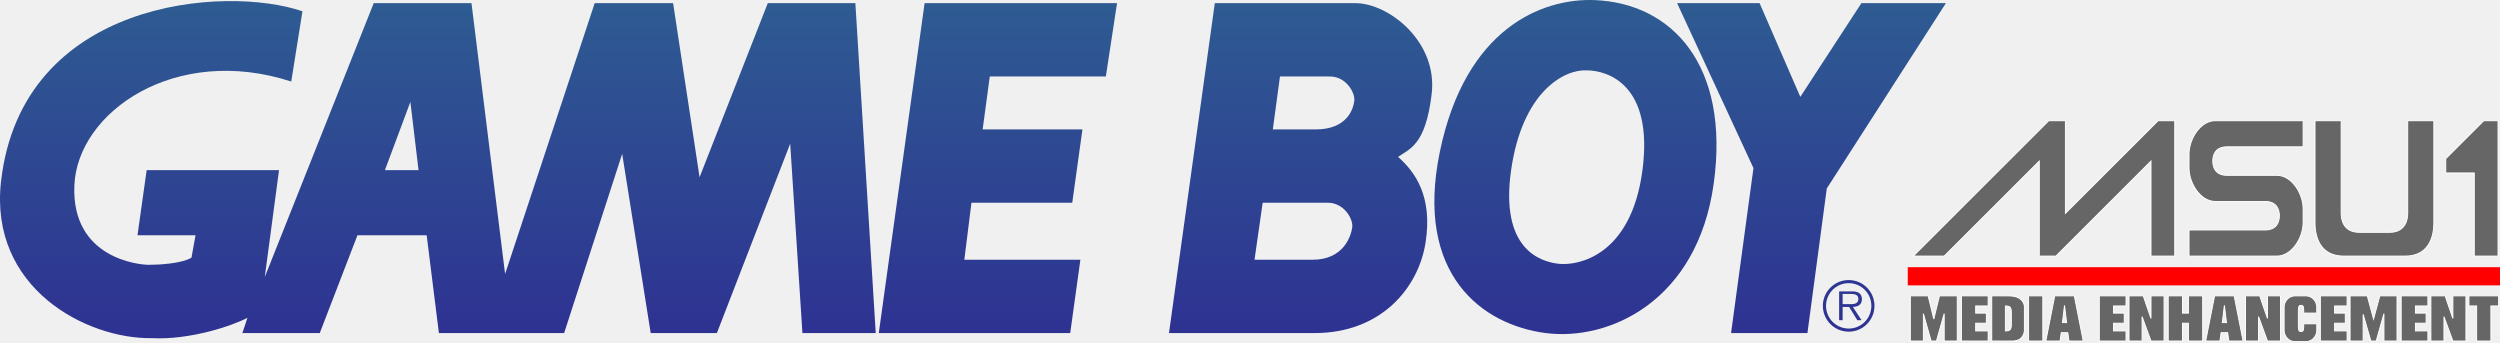
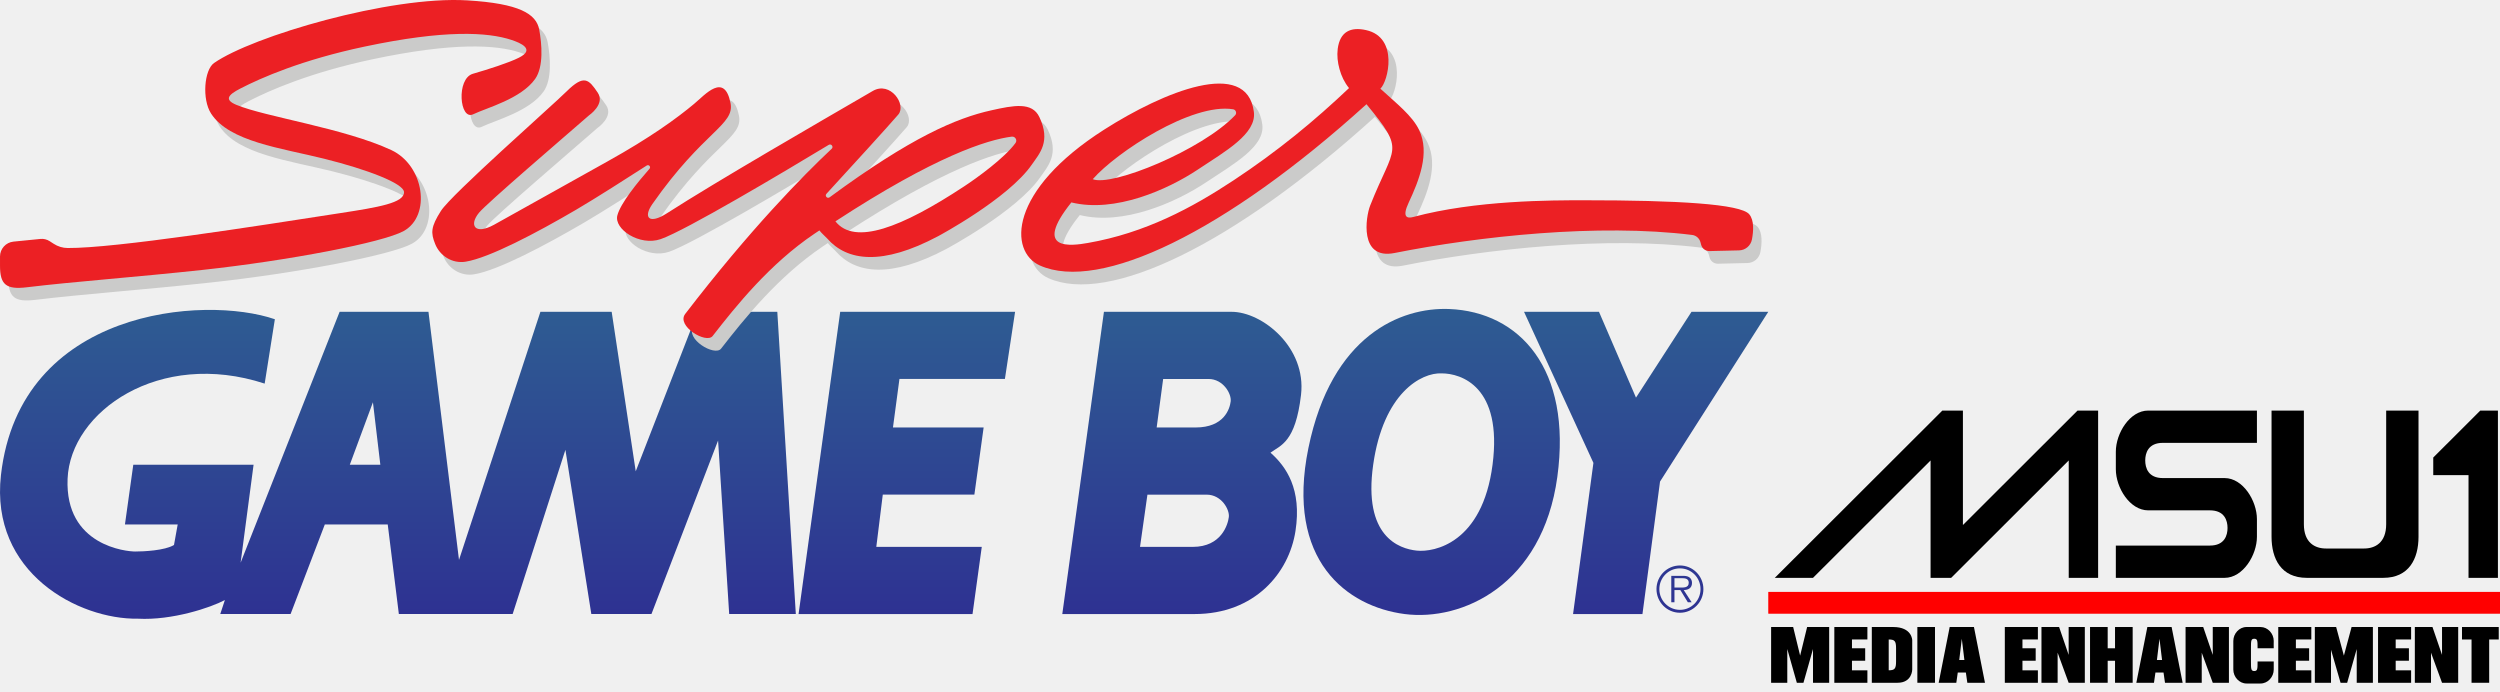
- <svg xmlns="http://www.w3.org/2000/svg" height="512.794" viewBox="0 0 991.534 135.677" width="3747.53" version="1.1" id="svg10" xml:space="preserve">
-   <defs id="defs14">
-     <linearGradient id="a" gradientUnits="userSpaceOnUse" x1="527.771" y1="-0.713" x2="527.771" y2="98.787" gradientTransform="matrix(1.361328,0,0,1.361328,-0.00217987,-8.7852219e-4)">
-       <stop offset=".005" style="stop-color:#2e5c92" id="stop1" />
-       <stop offset="1" style="stop-color:#2e3192" id="stop2" />
+ <svg xmlns="http://www.w3.org/2000/svg" width="1230mm" height="340mm" version="1.1" viewBox="0 0 1230 340" xml:space="preserve">
+   <defs>
+     <linearGradient id="c" x1="127.57" x2="127.57" y1="-.713" y2="98.787" gradientTransform="matrix(1.5346 0 0 1.5471 -.0014733 151.98)" gradientUnits="userSpaceOnUse">
+       <stop stop-color="#2e5c92" offset=".005" />
+       <stop stop-color="#2e3192" offset="1" />
    </linearGradient>
-     <linearGradient id="b" gradientUnits="userSpaceOnUse" x1="290.738" y1="-0.713" x2="290.738" y2="98.787" gradientTransform="matrix(1.361328,0,0,1.361328,-0.00217987,-8.7852219e-4)">
-       <stop offset=".005" style="stop-color:#2e5c92" id="stop3" />
-       <stop offset="1" style="stop-color:#2e3192" id="stop4" />
+     <linearGradient id="b" x1="290.74" x2="290.74" y1="-.713" y2="98.787" gradientTransform="matrix(1.5346 0 0 1.5471 -.0014733 151.98)" gradientUnits="userSpaceOnUse">
+       <stop stop-color="#2e5c92" offset=".005" />
+       <stop stop-color="#2e3192" offset="1" />
    </linearGradient>
-     <linearGradient id="c" gradientUnits="userSpaceOnUse" x1="127.571" y1="-0.713" x2="127.571" y2="98.787" gradientTransform="matrix(1.361328,0,0,1.361328,-0.00217987,-8.7852219e-4)">
-       <stop offset=".005" style="stop-color:#2e5c92" id="stop5" />
-       <stop offset="1" style="stop-color:#2e3192" id="stop6" />
+     <linearGradient id="e" x1="378.92" x2="378.92" y1="-.713" y2="98.787" gradientTransform="matrix(1.5346 0 0 1.5471 -.0014733 151.98)" gradientUnits="userSpaceOnUse">
+       <stop stop-color="#2e5c92" offset=".005" />
+       <stop stop-color="#2e3192" offset="1" />
    </linearGradient>
-     <linearGradient id="d" gradientUnits="userSpaceOnUse" x1="458.994" y1="-0.713" x2="458.994" y2="98.787" gradientTransform="matrix(1.361328,0,0,1.361328,-0.00217987,-8.7852219e-4)">
-       <stop offset=".005" style="stop-color:#2e5c92" id="stop7" />
-       <stop offset="1" style="stop-color:#2e3192" id="stop8" />
+     <linearGradient id="d" x1="458.99" x2="458.99" y1="-.713" y2="98.787" gradientTransform="matrix(1.5346 0 0 1.5471 -.0014733 151.98)" gradientUnits="userSpaceOnUse">
+       <stop stop-color="#2e5c92" offset=".005" />
+       <stop stop-color="#2e3192" offset="1" />
    </linearGradient>
-     <linearGradient id="e" gradientUnits="userSpaceOnUse" x1="378.921" y1="-0.713" x2="378.921" y2="98.787" gradientTransform="matrix(1.361328,0,0,1.361328,-0.00217987,-8.7852219e-4)">
-       <stop offset=".005" style="stop-color:#2e5c92" id="stop9" />
-       <stop offset="1" style="stop-color:#2e3192" id="stop10" />
+     <linearGradient id="a" x1="527.77" x2="527.77" y1="-.713" y2="98.787" gradientTransform="matrix(1.5346 0 0 1.5471 -.0014733 151.98)" gradientUnits="userSpaceOnUse">
+       <stop stop-color="#2e5c92" offset=".005" />
+       <stop stop-color="#2e3192" offset="1" />
    </linearGradient>
-     <linearGradient id="f" gradientUnits="userSpaceOnUse" x1="538.598" y1="-0.713" x2="538.598" y2="98.787" gradientTransform="matrix(1.361328,0,0,1.361328,-0.00217987,-8.7852219e-4)">
-       <stop offset=".005" style="stop-color:#2e5c92" id="stop11" />
-       <stop offset="1" style="stop-color:#2e3192" id="stop12" />
+     <linearGradient id="linearGradient20" x1="142.5" x2="142.5" y1="-.176" y2="26.099" gradientTransform="matrix(5.8 0 0 5.8472 9.6163e-8 151.98)" gradientUnits="userSpaceOnUse">
+       <stop stop-color="#2e5c92" offset="0" />
+       <stop stop-color="#2e3192" offset="1" />
    </linearGradient>
-     <linearGradient id="g" gradientUnits="userSpaceOnUse" x1="539.144" y1="-0.713" x2="539.144" y2="98.787" gradientTransform="matrix(1.361328,0,0,1.361328,-0.00217987,-8.7852219e-4)">
-       <stop offset=".005" style="stop-color:#2e5c92" id="stop13" />
-       <stop offset="1" style="stop-color:#2e3192" id="stop14" />
+     <linearGradient id="g" x1="539.14" x2="539.14" y1="-.713" y2="98.787" gradientTransform="matrix(1.5346 0 0 1.5471 -.0014733 151.98)" gradientUnits="userSpaceOnUse">
+       <stop stop-color="#2e5c92" offset=".005" />
+       <stop stop-color="#2e3192" offset="1" />
    </linearGradient>
  </defs>
-   <g stroke-width="1.624" id="g8" style="fill:#666666;fill-opacity:1" transform="translate(-2.116397,-24.30745)">
-     <path d="M 148,296 376,68 h 28 V 224 L 560,68 h 28 V 296 H 548 V 136 L 388,296 H 360 V 136 L 200,296 Z M 1132,68 h -24 l -64,64 v 24 h 48 v 140 h 40 z M 804,68 H 656 c -25,0 -44,31 -44,56 v 24 c 0,25 19,56 44,56 h 84 c 20,0 24,14 24,24 0,10 -4,24 -24,24 H 612 v 44 h 148 c 25,0 44,-31 44,-56 v -24 c 0,-25 -19,-56 -44,-56 h -84 c -20,0 -24,-14 -24,-24 0,-10 4,-24 24,-24 h 128 z m 64,155 c 0,25 15,33 30,33 h 52 c 15,0 30,-8 30,-33 V 68 h 44 v 172 c 0,30 -13,56 -48,56 H 872 c -35,0 -48,-26 -48,-56 V 68 h 44 z m 266,93 v 28 H 140 V 316 Z M 827,421 c 0,10 -8,19 -18,19 h -19 c -10,0 -18,-9 -18,-19 v -39 c 0,-10 8,-19 18,-19 h 19 c 10,0 18,9 18,19 0,0 -0.17,7.88 0,10 h -22 c 0,-10 0,-13 -4.5,-13 -4.5,0 -4.5,3 -4.5,13 v 18 c 0,10 0,13 4.53,13 4.47,0 4.47,-3 4.47,-13 h 22 z m -654,-58 9.48,39 9.52,-39 h 30 v 76 h -22 v -46 l -13,46 h -9 l -13,-46 v 46 h -22 v -76 z m 101,0 v 17 h -21 v 12 h 18 v 17 h -18 v 13 h 21 v 17 h -45 v -76 z m 6,76 v -76 h 29 c 26,0 26,18 26,18 v 40 c 0,0 0,18 -20,18 z m 86,-76 v 76 h -24 v -76 z m 20,0 h 33 l 15,76 h -24 l -2,-14 h -11 l -2,14 h -24 z m 99,46 v 13 h 21 v 17 h -45 v -76 h 45 v 17 h -21 v 12 h 18 v 17 z m 50,-46 13,38 v -38 h 22 v 76 h -22 l -15,-41 v 41 h -22 v -76 z m 66,76 h -24 v -76 h 24 v 29 h 10 v -29 h 24 v 76 h -24 v -30 h -10 z m 54,-76 h 33 l 15,76 h -24 l -2,-14 h -11 l -2,14 h -24 z m 74,35 v 41 h -22 v -76 h 24 l 13,38 v -38 h 22 v 76 h -22 z m 128,11 v 13 h 21 v 17 h -45 v -76 h 45 v 17 h -21 v 12 h 18 v 17 z m 55,-46 10.53,39 10.47,-39 h 29 v 76 h -22 v -46 l -13,46 h -9 l -13,-45 v 45 h -22 v -76 z m 102,0 v 17 h -21 v 12 h 18 v 17 h -18 v 13 h 21 v 17 h -45 v -76 z m 29,0 13,38 v -38 h 22 v 76 h -22 l -15,-41 v 41 h -22 v -76 z m 90,0 v 17 h -13 v 59 h -24 v -59 h -13 v -17 z m -820,29 c 0.04,-10.02 -2,-12 -10,-12 v 42 c 8,0 10,-2 10,-12 z m 86,16 h 7 l -3.53,-29 z m 269,0 h 7 l -3.49,-29 z" fill="#fff" stroke="#ffffff" transform="matrix(0.23569,0,0,0.23553,726.071,56.16)" id="path4" style="fill:#666666;fill-opacity:1" />
-     <path d="m 140,330 v -14 h 994 v 28 H 140 Z" fill="#e4000f" stroke="#ff0000" stroke-width="2.62" transform="matrix(0.23569,0,0,0.23553,726.071,56.16)" id="path6" style="fill:#ff0000;fill-opacity:1" />
-   </g>
-   <path fill="url(#a)" d="m 665.163,1.247 h 32.711 L 714.032,38.409 738.262,1.247 h 33.509 l -47.248,73.506 -7.671,57.35 h -30.287 l 8.884,-65.436 z" id="path2" style="fill:url(#a);stroke-width:1.361" />
-   <path fill="url(#b)" d="m 424.457,132.104 4.039,-29.092 h -46.032 l 2.826,-22.605 h 39.975 l 4.045,-29.078 h -39.577 l 2.829,-21.005 h 46.029 L 443.038,1.247 H 366.711 L 348.537,132.104 Z" id="path4-4" style="fill:url(#b);stroke-width:1.361" />
-   <path fill="url(#c)" d="m 152.665,67.473 10.096,-27.055 3.233,27.055 z m -10.903,25.848 h 27.461 l 4.85,38.771 h 49.672 l 23.02,-71.079 11.311,71.079 h 26.25 l 29.077,-75.117 4.848,75.117 h 29.077 L 339.25,1.242 H 304.517 L 277.461,70.299 266.958,1.242 H 235.863 L 200.325,108.667 186.997,1.242 h -38.771 l -43.214,108.634 5.655,-42.404 H 58.166 l -3.637,25.847 h 23.023 l -1.617,8.884 c -4.039,2.42 -13.326,2.825 -16.961,2.825 -3.635,0 -30.691,-2.42 -29.481,-31.5 C 30.703,44.452 69.473,17.394 115.512,32.336 L 119.958,4.47 C 89.263,-6.027 8.648,-0.152 0.413,71.915 -4.432,114.318 34.339,134.512 60.183,134.112 c 14.943,0.809 31.907,-4.848 37.963,-8.079 l -2.017,6.059 h 30.694 z" id="path6-8" style="fill:url(#c);stroke-width:1.361" />
-   <path fill="url(#d)" d="m 632.446,0.037 c -21.003,-0.809 -51.292,11.307 -61.388,60.176 -10.096,48.863 16.961,68.653 42,71.884 25.043,3.23 60.178,-12.519 66.638,-59.366 C 686.16,25.882 663.135,1.25 632.446,0.037 Z M 629.214,27.904 c 8.48,0 26.652,5.655 22.209,39.575 -4.443,33.924 -25.442,37.963 -33.116,37.153 -7.677,-0.809 -23.424,-6.054 -18.981,-37.153 4.441,-31.094 20.997,-39.979 29.888,-39.575 z" id="path8" style="fill:url(#d);stroke-width:1.361" />
-   <path fill="url(#e)" d="m 504.823,51.329 h 16.963 c 12.52,0 14.943,-8.078 15.344,-11.306 0.404,-3.233 -3.228,-9.695 -9.689,-9.695 h -19.79 z m -7.268,51.691 h 23.023 c 12.515,0 15.342,-9.69 15.742,-12.923 0.407,-3.23 -3.228,-9.689 -9.689,-9.689 H 500.788 Z M 463.633,132.1 481.807,1.252 h 55.73 c 13.331,0 32.714,15.348 30.292,35.943 -2.422,20.597 -8.885,21.808 -13.329,25.039 6.868,6.054 13.733,15.748 10.907,33.922 -2.829,18.178 -17.772,35.943 -44.023,35.943 z" id="path10" style="fill:url(#e);stroke-width:1.361" />
-   <path fill="url(#f)" d="m 733.235,112.306 c -4.982,0 -9.005,4.017 -9.005,8.975 a 8.996,8.996 0 0 0 9.005,9.031 c 4.957,0 8.974,-4.02 8.974,-9.031 a 8.979,8.979 0 0 0 -8.974,-8.975 v -1.235 a 10.21,10.21 0 0 1 10.207,10.21 c 0,5.681 -4.56,10.262 -10.207,10.262 a 10.245,10.245 0 0 1 -10.263,-10.262 c 0,-5.629 4.581,-10.209 10.263,-10.209 z" id="path12" style="fill:url(#f);stroke-width:1.361" />
-   <path fill="url(#g)" d="m 730.812,116.582 h 3.27 c 1.423,0 2.97,0.212 2.97,1.983 0,2.329 -2.489,2.064 -4.098,2.064 l -2.143,-0.003 v 1.101 h 2.577 l 3.267,5.279 h 1.659 l -3.456,-5.279 c 2.037,-0.051 3.616,-0.882 3.616,-3.134 0,-0.967 -0.426,-1.983 -1.284,-2.468 -0.856,-0.508 -1.824,-0.561 -2.789,-0.561 h -4.977 v 11.439 h 1.389 v -10.422 z" id="path14" style="fill:url(#g);stroke-width:1.361" />
+   <ellipse cx="826.53" cy="289.84" rx="10.831" ry="10.919" display="none" fill="none" stroke="#000" stroke-linecap="round" stroke-miterlimit="4.5" stroke-width=".244" style="paint-order:fill markers stroke" />
+   <path d="m826.53 279.64c-5.599 0-10.128 4.553-10.128 10.198s4.528 10.21 10.128 10.21c5.599 0 10.128-4.565 10.128-10.21s-4.529-10.198-10.128-10.198z" display="none" fill="#fff" stroke-linecap="round" stroke-miterlimit="4.5" style="paint-order:fill markers stroke" />
+   <path d="m172.1 228.66 11.381-30.747 3.645 30.747zm-12.291 29.374h30.956l5.468 44.061h55.994l25.95-80.778 12.751 80.778h29.592l32.777-85.366 5.465 85.366h32.777l-9.106-148.7h-39.154l-30.5 78.48-11.839-78.48h-35.053l-40.061 122.08-15.025-122.08h-43.705l-48.714 123.46 6.375-48.19h-59.183l-4.1 29.374h25.953l-1.823 10.096c-4.553 2.751-15.022 3.21-19.119 3.21-4.097 0-34.597-2.751-33.233-35.798 1.364-33.044 45.069-63.794 96.968-46.813l5.012-31.669c-34.602-11.93-125.48-5.252-134.76 76.649-5.462 48.188 38.244 71.138 67.378 70.683 16.845 0.919 35.968-5.509 42.795-9.182l-2.274 6.886h34.6z" fill="url(#c)" stroke-width=".265" />
+   <path d="m478.48 302.11 4.553-33.061h-51.891l3.186-25.689h45.063l4.559-33.046h-44.614l3.189-23.871h51.888l5.012-33.044h-86.042l-20.487 148.71z" fill="url(#b)" stroke-width=".265" />
+   <path d="m569.08 210.32h19.123c14.114 0 16.845-9.18 17.296-12.849 0.456-3.674-3.639-11.018-10.922-11.018h-22.308zm-8.193 58.744h25.953c14.107 0 17.295-11.012 17.746-14.686 0.459-3.671-3.639-11.011-10.922-11.011h-29.133zm-38.239 33.047 20.487-148.7h62.823c15.028 0 36.878 17.442 34.148 40.848-2.73 23.407-10.016 24.784-15.025 28.455 7.742 6.88 15.481 17.897 12.295 38.55-3.189 20.658-20.034 40.848-49.626 40.848z" fill="url(#e)" stroke-width=".265" />
+   <path d="m712.94 152.03c-23.676-0.919-57.82 12.85-69.201 68.387-11.381 55.531 19.119 78.021 47.345 81.692 28.23 3.671 67.837-14.227 75.12-67.467 7.286-53.241-18.67-81.234-53.264-82.612zm-3.643 31.669c9.559 0 30.044 6.427 25.035 44.975-5.009 38.553-28.68 43.143-37.33 42.223-8.654-0.919-26.406-6.88-21.397-42.223 5.006-35.337 23.67-45.435 33.692-44.975z" fill="url(#d)" stroke-width=".265" />
+   <path d="m749.82 153.4h36.875l18.214 42.232 27.314-42.232h37.774l-53.261 83.536-8.647 65.175h-34.142l10.015-74.365z" fill="url(#a)" stroke-width=".265" />
+   <path d="m826.53 278.21c-6.365 0-11.543 5.21-11.543 11.626 0 6.416 5.179 11.637 11.543 11.637 6.364 0 11.543-5.221 11.543-11.637 0-6.416-5.179-11.626-11.543-11.626zm0 1.427c5.599 0 10.127 4.554 10.127 10.198s-4.528 10.21-10.127 10.21c-5.599 0-10.127-4.565-10.127-10.21s4.528-10.198 10.127-10.198z" fill="url(#linearGradient20)" style="paint-order:fill markers stroke" />
+   <path d="m823.83 284.47h3.686c1.604 0 3.349 0.241 3.349 2.254 0 2.647-2.805 2.345-4.619 2.345l-2.415-3e-3v1.252h2.905l3.683 6h1.871l-3.896-6c2.296-0.059 4.076-1.002 4.076-3.561 0-1.099-0.48-2.254-1.447-2.805-0.965-0.577-2.056-0.637-3.144-0.637h-5.61v13h1.565v-11.844z" fill="url(#g)" stroke-width=".265" />
+   <path d="m604.3 318.86c-1.966 0-3.756 0.405-5.332 1.227h-3e-3c-1.556 0.803-2.863 1.912-3.894 3.306a0.75 0.75 0 0 0-3e-3 3e-3c-1.017 1.388-1.767 3.017-2.256 4.867-0.372 1.376-0.562 2.699-0.562 3.967 0 1.39 0.29 2.77 0.858 4.122a0.75 0.75 0 0 0 0 3e-3c0.593 1.401 1.61 2.578 2.988 3.501 1.419 0.949 3.161 1.408 5.158 1.408 2.292 0 4.388-0.576 6.226-1.726 1.839-1.151 3.297-2.803 4.352-4.902 1.05-2.089 1.582-4.275 1.582-6.524 0-2.713-0.844-5.002-2.532-6.701-1.677-1.697-3.928-2.551-6.582-2.551zm-481.86 0c-2.077 0-4.028 0.547-5.793 1.626-1.779 1.087-3.177 2.672-4.168 4.692a0.75 0.75 0 0 0-5.3e-4 0c-0.98 2.009-1.468 4.229-1.468 6.627 0 2.952 0.733 5.326 2.282 6.988a0.75 0.75 0 0 0 2e-3 3e-3c1.548 1.649 3.727 2.469 6.348 2.469 2.332 0 4.424-0.647 6.189-1.936a0.75 0.75 0 0 0 3e-3 -3e-3c1.768-1.302 3.083-3.179 3.94-5.559a0.75 0.75 0 0 0-0.594-0.996l-4.189-0.634a0.75 0.75 0 0 0-0.826 0.511c-0.407 1.262-0.998 2.149-1.758 2.738a0.75 0.75 0 0 0-3e-3 3e-3c-0.776 0.608-1.574 0.888-2.486 0.888-0.967 0-1.686-0.326-2.345-1.069h-1e-3c-0.621-0.711-0.969-1.755-0.969-3.251 0-1.378 0.277-2.758 0.841-4.157a0.75 0.75 0 0 0 5.3e-4 0c0.558-1.391 1.274-2.349 2.118-2.944 0.891-0.621 1.799-0.913 2.795-0.913 0.92 0 1.554 0.222 2.021 0.62a0.75 0.75 0 0 0 9e-3 7e-3c0.454 0.375 0.822 1.042 1.022 2.109a0.75 0.75 0 0 0 0.809 0.608l3.983-0.386a0.75 0.75 0 0 0 0.672-0.835c-0.256-2.168-1.142-3.969-2.638-5.261-1.502-1.307-3.476-1.947-5.796-1.947zm98.792 0c-2.077 0-4.028 0.547-5.793 1.626-1.779 1.087-3.177 2.672-4.168 4.692a0.75 0.75 0 0 0-5.3e-4 0c-0.98 2.009-1.468 4.229-1.468 6.627 0 2.952 0.733 5.326 2.282 6.988a0.75 0.75 0 0 0 2e-3 3e-3c1.548 1.649 3.727 2.469 6.348 2.469 2.332 0 4.424-0.647 6.189-1.936a0.75 0.75 0 0 0 3e-3 -3e-3c1.768-1.302 3.083-3.179 3.94-5.559a0.75 0.75 0 0 0-0.594-0.996l-4.189-0.634a0.75 0.75 0 0 0-0.826 0.511c-0.407 1.262-0.998 2.149-1.758 2.738a0.75 0.75 0 0 0-3e-3 3e-3c-0.776 0.608-1.574 0.888-2.486 0.888-0.966 0-1.685-0.325-2.344-1.067h-5.3e-4c-0.622-0.711-0.972-1.756-0.972-3.254 0-1.378 0.277-2.758 0.841-4.157a0.75 0.75 0 0 0 5.3e-4 0c0.558-1.391 1.274-2.349 2.118-2.944 0.891-0.621 1.799-0.913 2.795-0.913 0.92 0 1.554 0.222 2.021 0.62a0.75 0.75 0 0 0 9e-3 7e-3c0.454 0.375 0.821 1.042 1.022 2.109a0.75 0.75 0 0 0 0.81 0.608l3.983-0.385a0.75 0.75 0 0 0 0.672-0.835c-0.256-2.168-1.142-3.968-2.638-5.261-1.502-1.307-3.476-1.947-5.796-1.947zm194.11 0c-2.454 0-4.446 0.597-5.851 1.877-1.371 1.248-2.092 2.904-2.092 4.785 0 1.08 0.233 2.07 0.718 2.921 0.472 0.829 1.129 1.517 1.942 2.038a0.75 0.75 0 0 0 9e-3 6e-3c0.787 0.488 1.949 1.059 3.527 1.746a0.75 0.75 0 0 0 3e-3 0c1.552 0.672 2.548 1.232 2.686 1.352a0.75 0.75 0 0 0 0.012 0.01c0.36 0.3 0.474 0.551 0.474 0.94 0 0.469-0.157 0.8-0.629 1.179-0.393 0.316-1.209 0.565-2.479 0.565-1.526 0-2.398-0.346-2.79-0.809a0.75 0.75 0 0 0-3e-3 -3e-3c-0.16-0.187-0.417-0.908-0.469-2.095a0.75 0.75 0 0 0-0.789-0.716l-3.955 0.206a0.75 0.75 0 0 0-0.711 0.729c-0.04 1.452 0.225 2.78 0.81 3.941 0.608 1.205 1.656 2.139 3.041 2.782a0.75 0.75 0 0 0 6e-3 3e-3c1.393 0.632 3.01 0.935 4.83 0.935 2.642 0 4.813-0.672 6.385-2.079 1.545-1.384 2.371-3.153 2.371-5.133 0-1.606-0.56-3.024-1.646-4.079-0.818-0.804-2.312-1.577-4.661-2.589h-3e-3c-1.518-0.66-2.507-1.215-2.799-1.465a0.75 0.75 0 0 0-7e-3 -6e-3c-0.305-0.255-0.406-0.473-0.406-0.858 0-0.416 0.117-0.666 0.457-0.95 0.278-0.225 0.932-0.436 1.99-0.436 1.056 0 1.742 0.233 2.156 0.59 0.437 0.377 0.704 0.902 0.791 1.729a0.75 0.75 0 0 0 0.78 0.671l3.983-0.179a0.75 0.75 0 0 0 0.714-0.802c-0.14-2.01-0.959-3.718-2.409-4.954-1.467-1.259-3.5-1.849-5.987-1.849zm89.394 0c-2.454 0-4.446 0.597-5.852 1.877-1.371 1.248-2.092 2.904-2.092 4.785 0 1.08 0.233 2.07 0.718 2.921 0.472 0.829 1.129 1.517 1.942 2.038a0.75 0.75 0 0 0 0.01 6e-3c0.787 0.488 1.949 1.059 3.527 1.746a0.75 0.75 0 0 0 3e-3 0c1.552 0.672 2.548 1.232 2.686 1.352a0.75 0.75 0 0 0 0.012 0.01c0.36 0.3 0.474 0.551 0.474 0.94 0 0.469-0.158 0.8-0.629 1.179-0.393 0.316-1.209 0.565-2.479 0.565-1.526 0-2.398-0.346-2.789-0.809a0.75 0.75 0 0 0-3e-3 -3e-3c-0.16-0.187-0.417-0.908-0.469-2.095a0.75 0.75 0 0 0-0.788-0.716l-3.955 0.206a0.75 0.75 0 0 0-0.711 0.729c-0.04 1.452 0.225 2.78 0.81 3.941 0.608 1.205 1.657 2.139 3.042 2.782a0.75 0.75 0 0 0 6e-3 3e-3c1.393 0.632 3.01 0.935 4.83 0.935 2.642 0 4.813-0.672 6.385-2.079 1.545-1.384 2.372-3.153 2.372-5.133 0-1.605-0.56-3.023-1.645-4.078-0.818-0.805-2.312-1.578-4.663-2.591h-3e-3c-1.518-0.66-2.507-1.215-2.799-1.465a0.75 0.75 0 0 0-7e-3 -6e-3c-0.305-0.255-0.407-0.473-0.407-0.858 0-0.416 0.117-0.666 0.457-0.949 0.277-0.225 0.932-0.437 1.99-0.437 1.056 0 1.742 0.233 2.156 0.59 0.437 0.377 0.705 0.902 0.791 1.729a0.75 0.75 0 0 0 0.779 0.671l3.983-0.179a0.75 0.75 0 0 0 0.715-0.802c-0.14-2.01-0.96-3.718-2.41-4.954-1.467-1.259-3.499-1.849-5.987-1.849zm292.1 0.344h-4.424a0.75 0.75 0 0 0-0.684 1.058l5.467 12.111-1.59 7.63a0.75 0.75 0 0 0 0.734 0.903h4.147a0.75 0.75 0 0 0 0.734-0.596l1.538-7.326 9.166-12.589a0.75 0.75 0 0 0-0.606-1.191h-4.824a0.75 0.75 0 0 0-0.615 0.321l-2.849 4.089-1.913 2.669a0.75 0.75 0 0 0-0.013 0.018c-0.159 0.237-0.274 0.446-0.42 0.674-0.21-0.524-0.332-0.881-0.654-1.617l-2.508-5.705a0.75 0.75 0 0 0-0.686-0.448zm-83.661 0h-8.972a0.75 0.75 0 0 0-0.734 0.596l-4.23 20.202a0.75 0.75 0 0 0 0.734 0.904h4.162a0.75 0.75 0 0 0 0.734-0.596l1.625-7.769h1.086c0.91 0 1.482 0.164 1.642 0.269 0.449 0.316 1.018 1.078 1.557 2.312 1.042 2.404 1.74 4.174 2.08 5.258a0.75 0.75 0 0 0 0.715 0.525h4.465a0.75 0.75 0 0 0 0.698-1.026c-1.148-2.906-2.19-5.165-3.151-6.801a0.75 0.75 0 0 0-4e-3 -6e-3c-0.222-0.371-0.458-0.703-0.699-1.016 1.567-0.38 2.851-1.044 3.776-2.043a0.75 0.75 0 0 0 3e-3 -3e-3c1.158-1.261 1.741-2.898 1.741-4.766 0-1.313-0.296-2.49-0.914-3.47-0.598-0.964-1.438-1.673-2.457-2.042-0.993-0.373-2.263-0.529-3.857-0.529zm-690.73 0a0.75 0.75 0 0 0-0.653 0.381l-11.424 20.202a0.75 0.75 0 0 0 0.653 1.119h4.272a0.75 0.75 0 0 0 0.659-0.392l2.212-4.073h6.915l0.579 3.827a0.75 0.75 0 0 0 0.742 0.638h3.941a0.75 0.75 0 0 0 0.74-0.87l-3.279-20.202a0.75 0.75 0 0 0-0.741-0.63zm289.6 0a0.75 0.75 0 0 0-0.734 0.597l-4.217 20.202a0.75 0.75 0 0 0 0.734 0.903h15.779a0.75 0.75 0 0 0 0.734-0.594l0.716-3.376a0.75 0.75 0 0 0-0.733-0.906h-10.812l0.921-3.985h9.863a0.75 0.75 0 0 0 0.734-0.597l0.703-3.377a0.75 0.75 0 0 0-0.734-0.903h-9.535l0.65-3.089h10.209a0.75 0.75 0 0 0 0.734-0.597l0.703-3.376a0.75 0.75 0 0 0-0.734-0.903zm291.92 4.628c1.151 0 1.997 0.359 2.719 1.128a0.75 0.75 0 0 0 3e-3 3e-3c0.703 0.74 1.076 1.764 1.076 3.218 0 1.305-0.31 2.662-0.953 4.088a0.75 0.75 0 0 0 0 3e-3c-0.631 1.408-1.409 2.409-2.316 3.059-0.924 0.66-1.831 0.962-2.787 0.962-1.208 0-2.069-0.372-2.778-1.158-0.722-0.8-1.075-1.749-1.075-2.984 0-2.119 0.584-4.032 1.774-5.809v-3e-3c1.174-1.738 2.541-2.506 4.338-2.506zm104.29 0.248h3.965c1.173 0 1.937 0.19 1.995 0.223 0.403 0.249 0.535 0.482 0.535 1.011 0 0.459-0.14 0.887-0.477 1.351-0.322 0.444-0.755 0.766-1.371 0.989a0.75 0.75 0 0 0-3e-3 0c-0.492 0.181-1.976 0.354-4.178 0.354h-1.283zm-684.66 2.312 0.747 5.187h-3.859z" display="none" fill="#2e4192" style="paint-order:fill markers stroke" />
+   <path class="st2" d="m783.67 104.75c-15.954 0-53.525-0.053-84.19 8.229-3.016 0.82-5.662 0.212-2.275-7.038 5.08-10.874 10.557-24.395 5.186-35.692-3.387-7.117-11.112-13.07-19.103-20.399 3.784-3.36 9.207-25.188-7.011-28.813-7.514-1.693-12.859 0.661-13.97 9.207-0.423 3.334-0.026 6.72 0.873 9.975 0.953 3.413 2.408 6.535 4.683 9.34-17.013 16.14-34.951 30.956-56.78 45.376-20.452 13.52-43.471 25.903-71.702 30.824-7.885 1.376-27.49 4.26-8.123-19.95 21.405 5.292 47.36-6.297 62.071-16.06 13.811-9.155 29.104-17.701 27.728-28.469-3.413-26.855-44.529-9.842-73.554 8.652-47.387 30.189-47.016 60.087-31.724 66.913 29.422 13.15 91.07-16.245 160.68-79.349 19.473 23.76 13.679 19.791 1.799 49.9-2.143 5.424-5.53 26.776 11.959 23.31 41.487-8.255 100.33-14.631 146.47-8.89 1.984 0.238 3.598 1.693 4.101 3.625l0.318 1.191c0.476 1.879 2.196 3.148 4.128 3.122l14.552-0.344c3.122-0.079 5.742-2.328 6.324-5.397 0.767-4.048 1.138-9.419-1.323-12.356-4.207-5.08-35.348-6.906-81.121-6.906zm-172.83-44.768c1.376 0.212 1.958 1.931 1.005 2.937-16.272 17.119-60.722 35.295-70.062 31.459 11.589-13.229 48.763-37.677 69.056-34.396zm62.971-17.462 0.026 0.026z" fill="#cbcbca" stroke-width=".265" />
+   <path class="st2" d="m515.51 63.788c-3.572-7.514-12.568-5.768-23.68-3.281-17.119 3.81-39.423 13.256-79.507 42.783-1.138 0.847-2.514-0.688-1.561-1.72 13.176-14.34 30.771-33.655 35.348-39 4.154-4.842-3.916-16.642-12.568-11.589-28.601 16.616-76.412 44.212-101.39 60.246-8.387 5.397-11.853 2.302-7.011-4.657 25.135-35.957 40.614-38.814 38.418-49.715-3.043-15.108-12.409-4.128-17.859 0.423-8.334 6.985-21.59 16.642-42.624 28.337-19.579 10.874-45.932 25.717-55.88 31.194-9.525 5.212-12.409 0.132-7.329-5.98 3.889-4.683 41.116-36.565 54.081-47.863 0 0 8.096-5.53 4.286-11.165-4.392-6.509-6.668-9.155-15.319-0.609-7.593 7.488-56.621 50.641-61.807 58.764-5.053 7.938-5.053 10.821-2.857 16.298 2.249 5.689 8.281 9.816 15.028 8.705 11.589-1.905 34.555-13.996 54.372-25.585 9.393-5.503 25.506-15.796 34.687-21.722 1.032-0.661 2.196 0.661 1.376 1.587-5.794 6.588-14.235 16.933-15.822 22.939-1.799 6.747 10.954 15.266 21.299 11.695 12.197-4.207 60.563-33.02 82.682-46.381 1.244-0.767 2.54 0.926 1.455 1.931-14.076 13.203-40.005 39.529-72.046 81.227-4.551 5.927 10.372 14.922 13.494 10.874 11.43-14.684 28.046-35.481 50.139-50.35 1.085-0.714 1.349-0.873 2.381-1.587 1.296 1.64 2.99 3.016 3.757 3.889 9.869 11.324 27.199 13.547 54.663-1.058 0 0 34.502-18.441 46.09-35.216 3.81-5.503 9.446-11.324 3.704-23.416zm-37.015 34.131c-30.824 20.32-53.869 29.157-63.315 17.198 49.345-32.2 74.612-40.084 86.704-41.672 1.746-0.238 2.937 1.746 1.879 3.148-5.371 7.355-18.997 17.198-25.268 21.325z" fill="#cbcbca" stroke-width=".265" />
+   <path class="st2" d="m269.45 20.793c-1.455-7.805-9.869-12.859-35.375-14.393-38.126-2.275-105.86 17.701-124.62 30.824-4.842 3.387-6.006 17.833-1.455 24.871 8.969 13.864 34.449 16.933 55.668 22.225 21.22 5.292 39.105 12.144 39.264 16.378 0.185 5.345-12.488 7.461-31.221 10.345-41.619 6.429-110.73 17.304-134.22 17.171-2.461 0-4.868-0.741-6.932-2.09l-2.011-1.296c-1.323-0.847-2.91-1.244-4.471-1.085l-13.309 1.323c-3.757 0.37-6.641 3.545-6.641 7.329v4.498c0 9.207 2.857 11.906 13.229 10.636 23.125-2.805 53.525-4.974 86.439-8.546 42.069-4.551 88.715-13.467 98.954-19.129 13.6-7.541 10.186-32.253-6.138-39.846-23.125-10.769-61.939-16.298-76.174-22.225-6.165-2.567-4.048-4.948 1.958-8.043 10.134-5.239 30.348-14.129 61.172-20.637 39.211-8.281 60.484-7.17 72.284-3.254 4.233 1.402 11.88 4.551 3.651 8.705-4.948 2.514-15.214 5.768-22.701 7.938-8.255 2.408-6.562 23.151 0.159 19.923s23.521-7.567 30.48-17.383c4.26-6.006 3.307-17.251 2.011-24.236z" fill="#cbcbca" stroke-width=".265" />
+   <path class="st3" d="m265.3 14.576c-1.455-7.805-9.869-12.859-35.375-14.393-38.126-2.302-105.86 17.701-124.62 30.824-4.842 3.387-6.006 17.833-1.455 24.871 8.969 13.864 34.449 16.933 55.668 22.225 21.22 5.292 39.105 12.144 39.264 16.378 0.185 5.345-12.488 7.461-31.221 10.345-41.619 6.456-110.73 17.33-134.22 17.198-2.461 0-4.868-0.741-6.932-2.09l-2.011-1.296c-1.323-0.847-2.91-1.244-4.471-1.085l-13.309 1.323c-3.757 0.397-6.615 3.545-6.615 7.329v4.498c0 9.207 2.857 11.906 13.229 10.636 23.125-2.805 53.525-4.974 86.439-8.546 42.069-4.551 88.715-13.467 98.954-19.129 13.6-7.541 10.186-32.253-6.138-39.846-23.125-10.769-61.939-16.298-76.174-22.225-6.165-2.567-4.048-4.948 1.958-8.043 10.134-5.239 30.348-14.129 61.172-20.638 39.211-8.308 60.484-7.17 72.258-3.254 4.233 1.402 11.88 4.551 3.651 8.705-4.948 2.514-15.214 5.768-22.701 7.938-8.255 2.408-6.562 23.151 0.159 19.923 6.72-3.228 23.521-7.567 30.48-17.383 4.26-6.032 3.307-17.277 2.011-24.262z" fill="#ec2024" stroke-width=".265" />
+   <path class="st3" d="m511.36 57.571c-3.572-7.514-12.568-5.768-23.68-3.281-17.119 3.81-39.423 13.256-79.507 42.783-1.138 0.847-2.514-0.688-1.561-1.72 13.176-14.34 30.771-33.655 35.348-39 4.154-4.842-3.916-16.642-12.568-11.589-28.601 16.616-76.412 44.212-101.39 60.246-8.387 5.397-11.853 2.302-7.011-4.657 25.135-35.957 40.614-38.814 38.418-49.715-3.043-15.108-12.409-4.128-17.859 0.423-8.334 6.985-21.59 16.642-42.624 28.337-19.579 10.874-45.932 25.718-55.88 31.194-9.525 5.212-12.409 0.132-7.329-5.98 3.889-4.683 41.116-36.565 54.081-47.863 0 0 8.096-5.53 4.286-11.165-4.392-6.509-6.668-9.155-15.319-0.609-7.593 7.488-56.621 50.641-61.807 58.764-5.054 7.938-5.054 10.821-2.857 16.298 2.249 5.689 8.281 9.816 15.028 8.705 11.589-1.905 34.555-13.996 54.372-25.585 9.393-5.503 25.506-15.796 34.687-21.722 1.032-0.661 2.196 0.661 1.376 1.587-5.794 6.588-14.235 16.933-15.822 22.939-1.799 6.747 10.954 15.266 21.299 11.695 12.197-4.207 60.563-33.02 82.682-46.381 1.244-0.767 2.54 0.926 1.455 1.931-14.076 13.203-40.005 39.529-72.046 81.227-4.551 5.927 10.372 14.922 13.494 10.874 11.43-14.684 28.046-35.481 50.139-50.35 1.085-0.714 1.349-0.873 2.381-1.587 1.296 1.64 2.99 3.016 3.757 3.889 9.869 11.324 27.199 13.547 54.663-1.058 0 0 34.502-18.441 46.09-35.216 3.81-5.503 9.446-11.324 3.704-23.416zm-37.015 34.131c-30.824 20.32-53.869 29.157-63.315 17.198 49.345-32.2 74.612-40.084 86.704-41.672 1.746-0.238 2.937 1.746 1.879 3.148-5.371 7.355-18.971 17.198-25.268 21.325z" fill="#ec2024" stroke-width=".265" />
+   <path class="st3" d="m779.52 98.528c-15.954 0-53.525-0.053-84.19 8.229-3.016 0.82-5.662 0.212-2.275-7.038 5.08-10.874 10.557-24.395 5.186-35.692-3.387-7.117-11.112-13.07-19.103-20.399 3.784-3.36 9.207-25.188-7.011-28.813-7.514-1.693-12.859 0.661-13.97 9.207-0.423 3.334-0.026 6.72 0.873 9.975 0.953 3.413 2.408 6.535 4.683 9.34-17.013 16.14-34.951 30.956-56.78 45.376-20.452 13.52-43.471 25.903-71.702 30.824-7.885 1.376-27.49 4.26-8.123-19.95 21.405 5.292 47.36-6.297 62.071-16.06 13.811-9.155 29.104-17.701 27.728-28.469-3.413-26.855-44.529-9.842-73.554 8.652-47.387 30.189-47.016 60.087-31.724 66.913 29.422 13.15 91.07-16.245 160.68-79.349 19.473 23.76 13.679 19.791 1.799 49.9-2.143 5.424-5.53 26.776 11.959 23.31 41.487-8.255 100.33-14.631 146.47-8.89 1.984 0.238 3.598 1.693 4.101 3.625l0.318 1.191c0.476 1.879 2.196 3.148 4.128 3.122l14.552-0.344c3.122-0.079 5.742-2.328 6.324-5.397 0.767-4.048 1.138-9.419-1.323-12.356-4.18-5.08-35.348-6.906-81.121-6.906zm-172.83-44.768c1.376 0.212 1.958 1.931 1.005 2.937-16.272 17.119-60.722 35.295-70.062 31.459 11.589-13.229 48.763-37.677 69.056-34.396zm62.997-17.462 0.026 0.026s-0.026 0-0.026-0.026z" fill="#ec2024" stroke-width=".265" />
+   <path d="m870.31 296.58v-5.054h359.38v10.107h-359.38z" fill="#f00" stroke="#f00" stroke-width=".617" />
+   <path d="m871.39 308.49v27.434h7.954v-16.605l4.7 16.605h3.254l4.7-16.605v16.605h7.954v-27.434h-10.847l-3.442 14.078-3.428-14.078z" stroke-width=".383" />
+   <path d="m902.49 308.49v27.434h16.27v-6.136h-7.593v-4.693h6.508v-6.136h-6.508v-4.332h7.593v-6.136z" stroke-width=".383" />
+   <path d="m920.93 308.49v27.434h12.654c7.231 0 7.231-6.498 7.231-6.498v-14.439s-4.6e-4 -6.498-9.401-6.498zm8.316 6.136c2.892 0 3.629 0.715 3.615 4.332v6.498c0 3.61-0.723 4.331-3.615 4.331z" stroke-width=".383" />
+   <path d="m943.34 308.49v27.434h8.677v-27.434z" stroke-width=".383" />
+   <path d="m959.25 308.49-5.423 27.434h8.677l0.723-5.054h3.977l0.723 5.054h8.677l-5.423-27.434zm5.955 5.775 1.276 10.469h-2.531z" stroke-width=".383" />
+   <path d="m986.37 308.49v27.434h16.27v-6.136h-7.592v-4.693h6.508v-6.136h-6.508v-4.332h7.592v-6.136z" stroke-width=".383" />
+   <path d="m1004.4 308.49v27.434h7.954v-14.8l5.423 14.8h7.954v-27.434h-7.954v13.717l-4.7-13.717z" stroke-width=".383" />
+   <path d="m1028.3 308.49v27.434h8.678v-10.829h3.615v10.829h8.678v-27.434h-8.678v10.469h-3.615v-10.469z" stroke-width=".383" />
+   <path d="m1056.5 308.49-5.423 27.434h8.677l0.723-5.054h3.977l0.723 5.054h8.677l-5.423-27.434zm5.969 5.775 1.262 10.469h-2.531z" stroke-width=".383" />
+   <path d="m1075.3 308.49v27.434h7.954v-14.8l5.423 14.8h7.954v-27.434h-7.954v13.717l-4.7-13.717z" stroke-width=".383" />
+   <path d="m1105.3 308.49c-3.615 0-6.508 3.249-6.508 6.859v14.078c0 3.61 2.893 6.859 6.508 6.859h6.87c3.616 0 6.508-3.249 6.508-6.859v-3.97h-7.954c0 3.61 6e-4 4.693-1.615 4.693-1.638 0-1.639-1.083-1.639-4.693v-6.498c0-3.61 5e-4 -4.693 1.627-4.693 1.627 0 1.627 1.084 1.627 4.693h7.954c-0.061-0.765 0-3.61 0-3.61 0-3.61-2.892-6.859-6.508-6.859z" stroke-width=".383" />
+   <path d="m1120.9 308.49v27.434h16.27v-6.136h-7.593v-4.693h6.508v-6.136h-6.508v-4.332h7.593v-6.136z" stroke-width=".383" />
+   <path d="m1138.9 308.49v27.434h7.954v-16.244l4.7 16.244h3.254l4.7-16.605v16.605h7.954v-27.434h-10.485l-3.785 14.078-3.807-14.078z" stroke-width=".383" />
+   <path d="m1170 308.49v27.434h16.27v-6.136h-7.592v-4.693h6.508v-6.136h-6.508v-4.332h7.592v-6.136z" stroke-width=".383" />
+   <path d="m1188.1 308.49v27.434h7.954v-14.8l5.423 14.8h7.954v-27.434h-7.954v13.717l-4.7-13.717z" stroke-width=".383" />
+   <path d="m1211.3 308.49v6.136h4.7v21.298h8.678v-21.298h4.7v-6.136z" stroke-width=".383" />
+   <path d="m955.63 202-82.434 82.302h18.801l57.848-57.756v57.756h10.123l57.848-57.756v57.756h14.462v-82.302h-10.123l-56.402 56.312v-56.312z" stroke-width=".383" />
+   <path d="m1056.9 202c-9.039 0-15.908 11.19-15.908 20.214v8.664c0 9.024 6.869 20.214 15.908 20.214h30.371c7.231 0 8.677 5.054 8.677 8.664s-1.446 8.664-8.677 8.664h-46.279v15.883h53.509c9.039 0 15.908-11.191 15.908-20.215v-8.663c0-9.024-6.87-20.215-15.908-20.215h-30.37c-7.231 0-8.677-5.053-8.677-8.663 0-3.61 1.446-8.664 8.677-8.664h46.279v-15.883z" stroke-width=".383" />
+   <path d="m1117.6 202v62.087c0 10.829 4.7 20.215 17.354 20.215h37.601c12.654 0 17.354-9.386 17.354-20.215v-62.087h-15.908v55.951c0 9.024-5.423 11.912-10.846 11.912h-18.801c-5.423 0-10.846-2.888-10.846-11.912v-55.951z" stroke-width=".383" />
+   <path d="m1220.3 202-23.14 23.103v8.663h17.354v50.537h14.463v-82.302z" stroke-width=".383" />
</svg>
